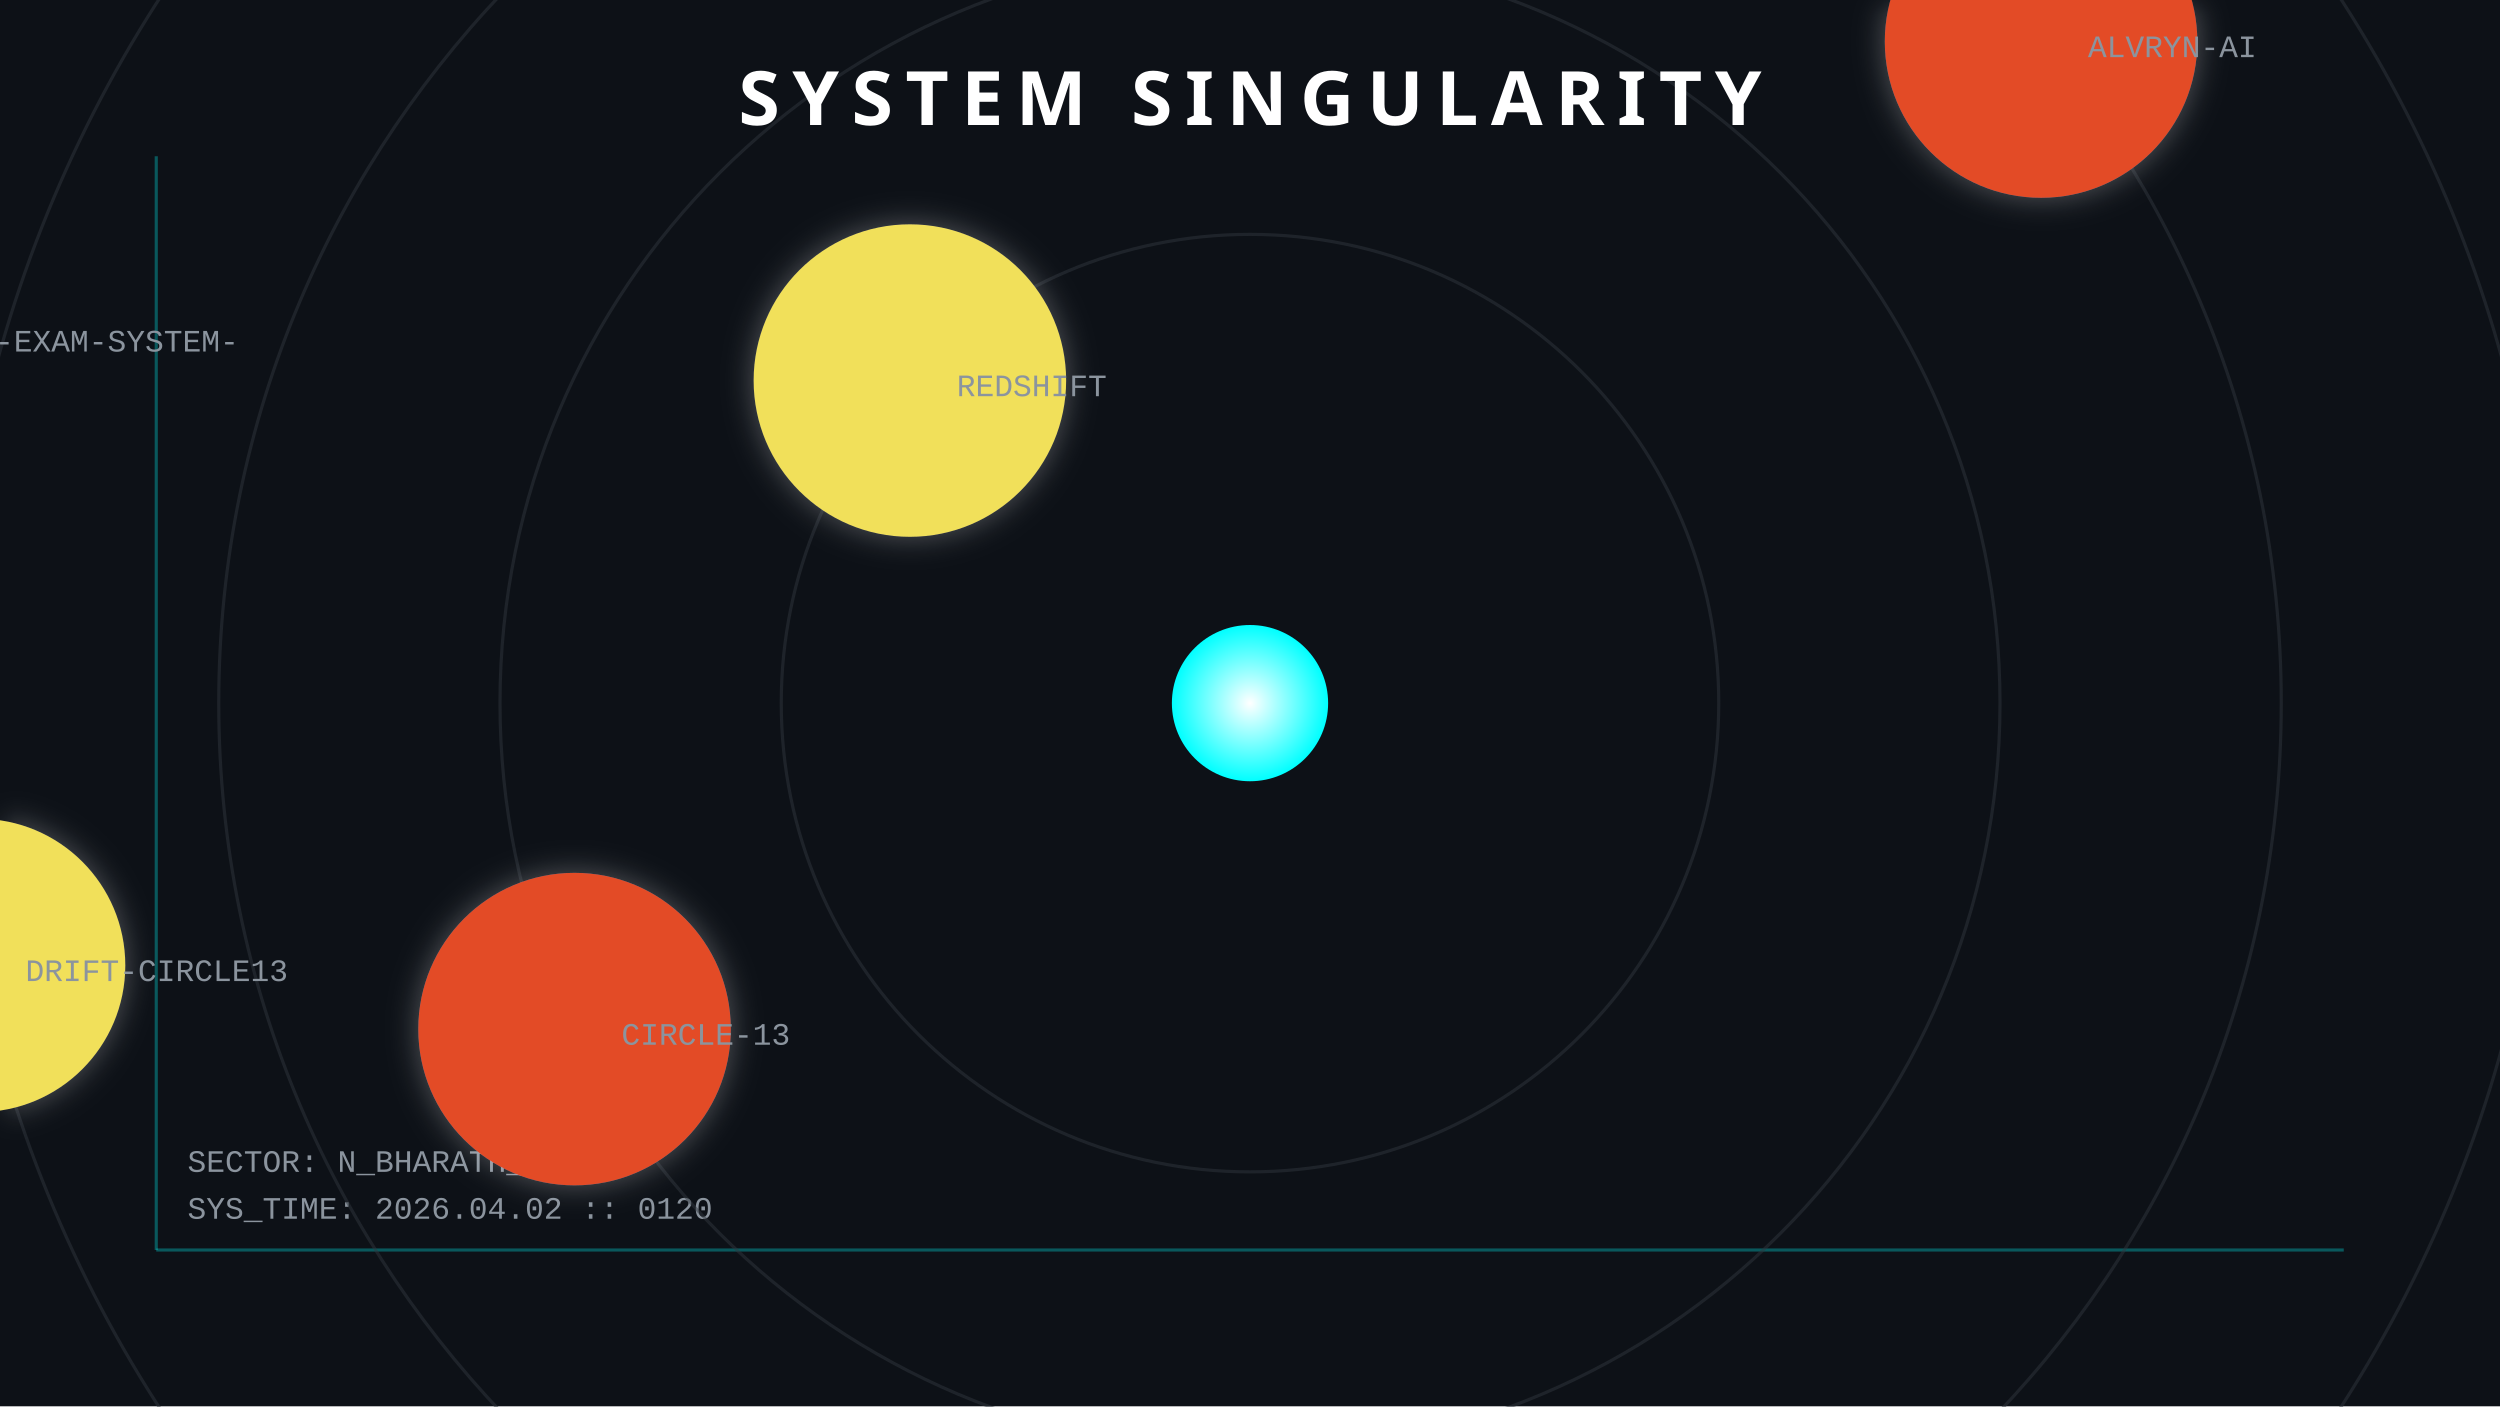
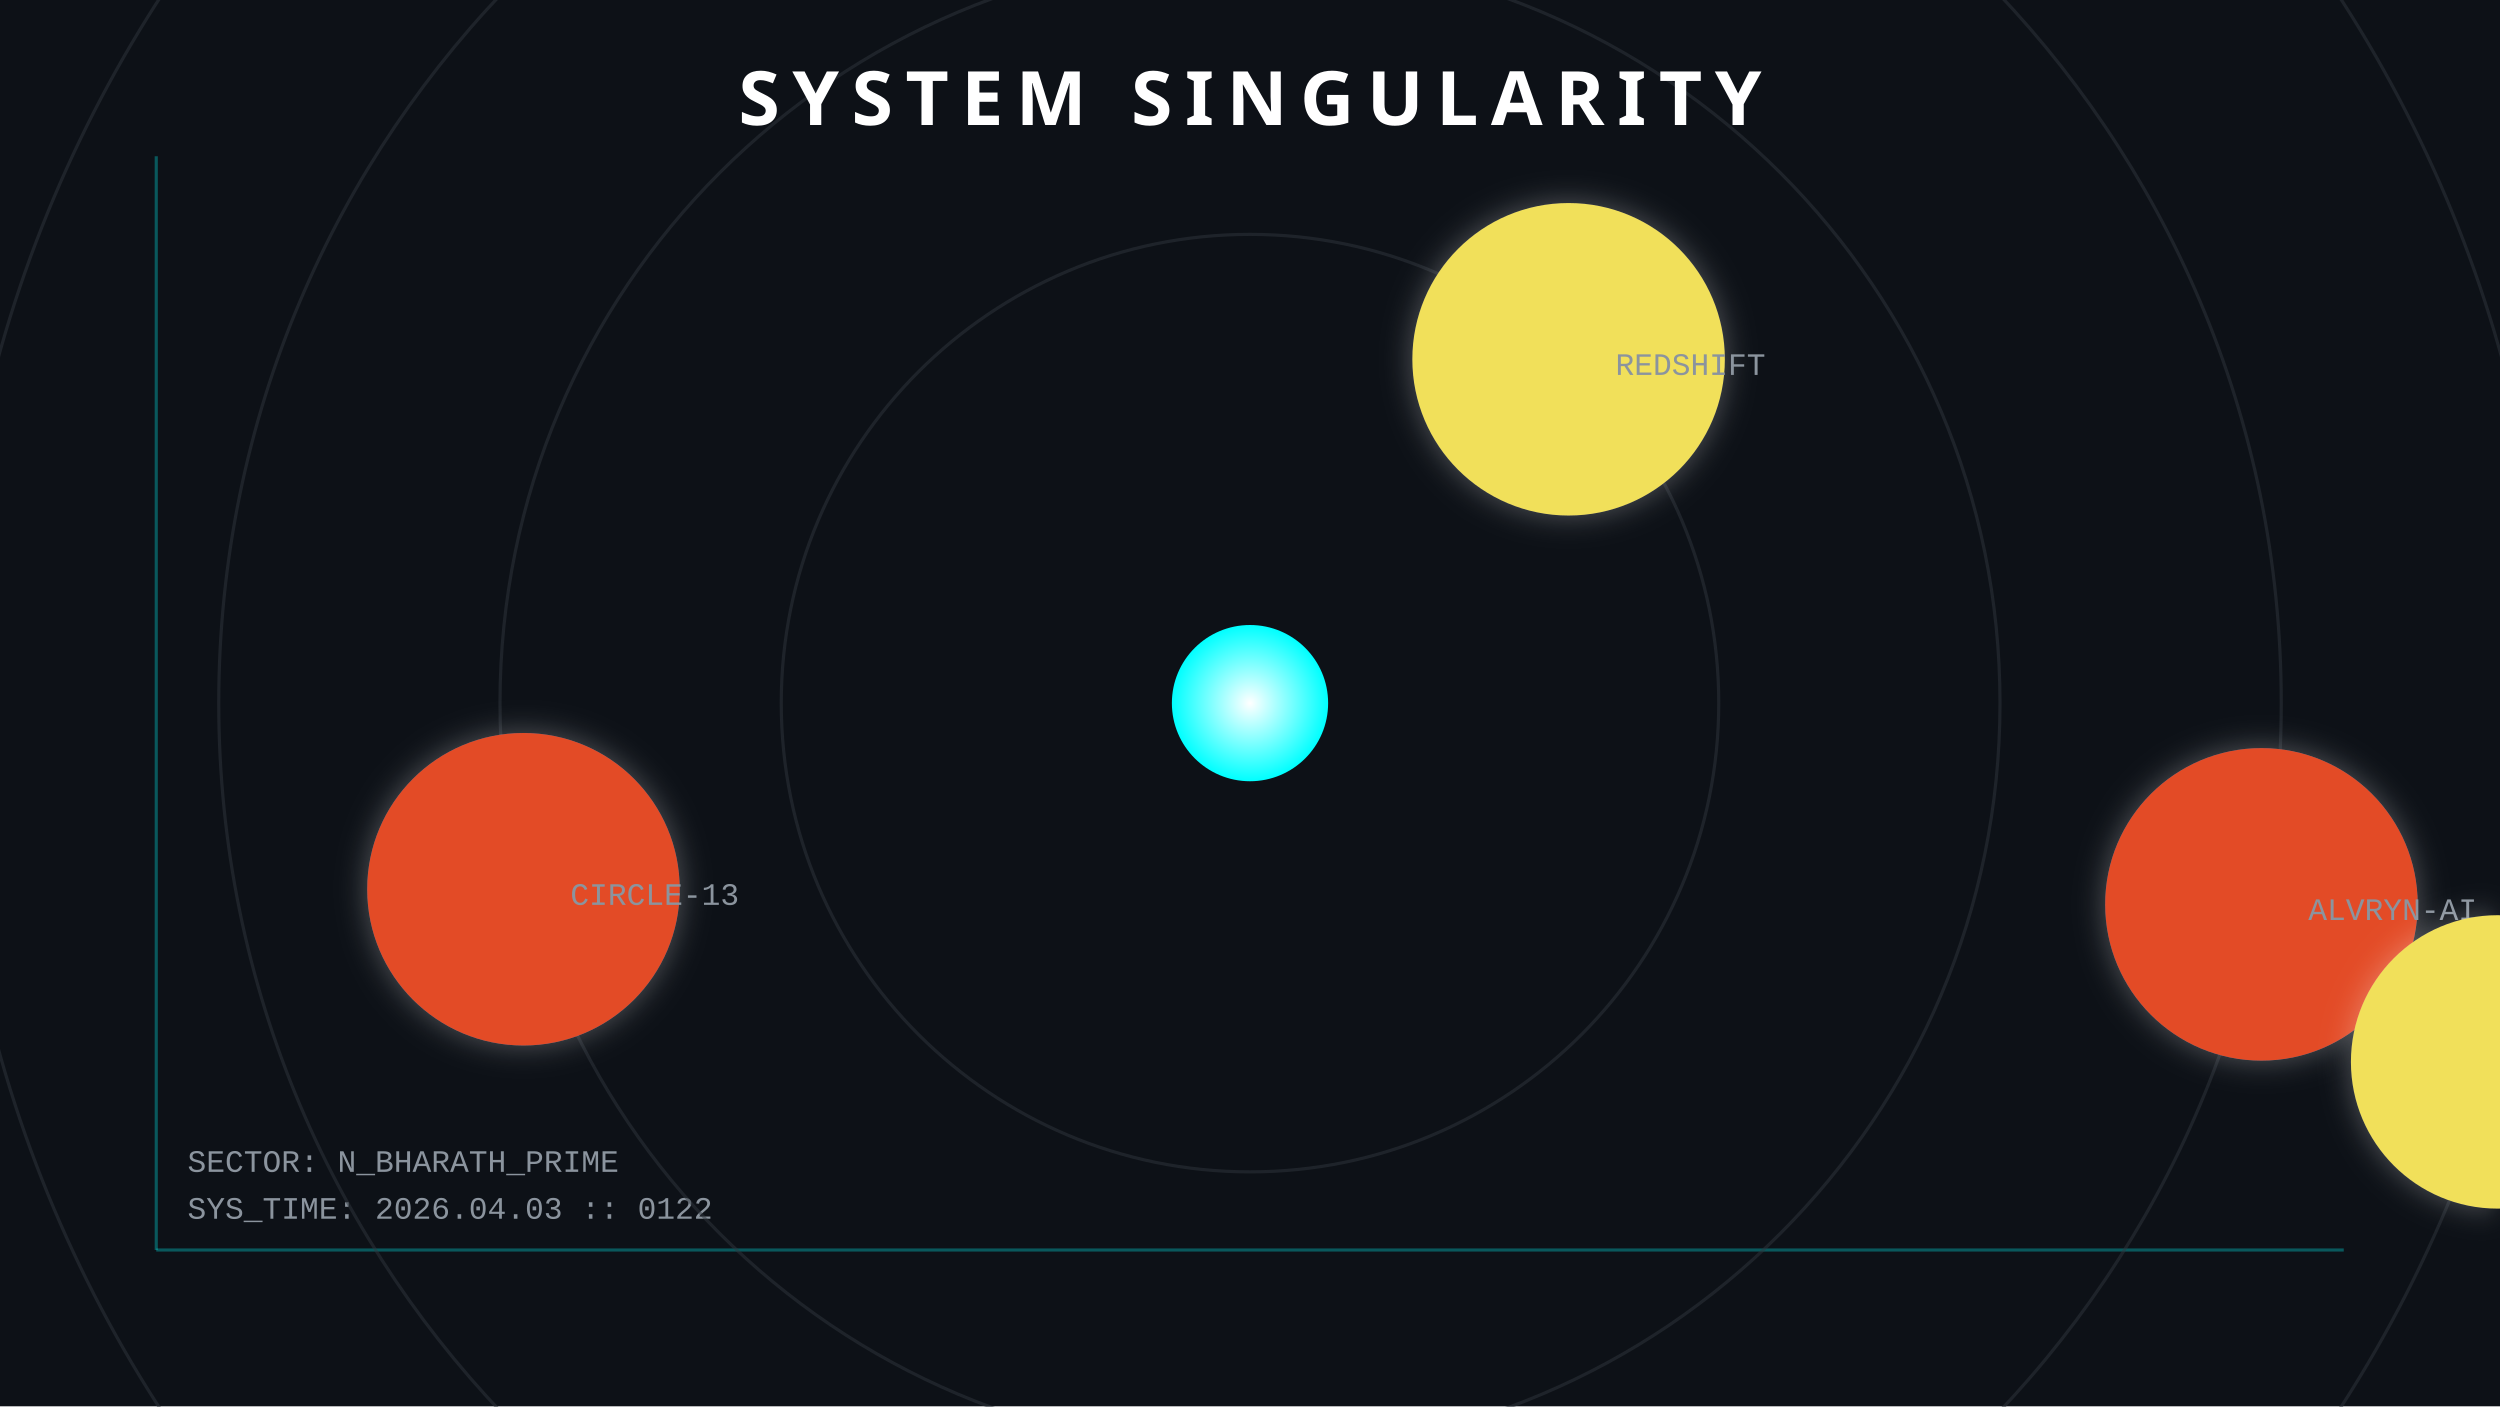
<svg xmlns="http://www.w3.org/2000/svg" width="800" height="450">
  <style>
        .orbit { fill: none; stroke: #30363d; stroke-width: 1; opacity: 0.5; }
        .planet { filter: drop-shadow(0 0 5px rgba(255,255,255,0.3)); }
        .text { font-family: 'Courier New', monospace; fill: #8b949e; font-size: 10px; }
        .title { font-family: sans-serif; fill: white; font-weight: bold; font-size: 24px; letter-spacing: 4px; }
        .hud-line { stroke: #00ffff; stroke-width: 1; opacity: 0.3; }
        
        /* ANIMATIONS */
        @keyframes pulse { 0% { r: 25; opacity: 0.8; } 50% { r: 30; opacity: 0.4; } 100% { r: 25; opacity: 0.8; } }
        .sun { animation: pulse 4s infinite; }
    </style>
  <rect width="100%" height="100%" fill="#0d1117" />
  <line x1="50" y1="50" x2="50" y2="400" class="hud-line" />
  <line x1="50" y1="400" x2="750" y2="400" class="hud-line" />
-   <text x="60" y="390" class="text">SYS_TIME: 2026.04.02 :: 0120</text>
+   <text x="60" y="390" class="text">SYS_TIME: 2026.04.03 :: 0122</text>
  <text x="60" y="375" class="text">SECTOR: N_BHARATH_PRIME</text>
  <circle cx="400" cy="225" r="25" fill="url(#grad1)" class="sun" />
  <defs>
    <radialGradient id="grad1" cx="50%" cy="50%" r="50%" fx="50%" fy="50%">
      <stop offset="0%" style="stop-color:white;stop-opacity:1" />
      <stop offset="100%" style="stop-color:#00ffff;stop-opacity:1" />
    </radialGradient>
  </defs>
  <circle cx="400" cy="225" r="150.0" class="orbit" />
-   <circle cx="291.162" cy="121.781" r="50" fill="#f1e05a" class="planet" />
-   <text x="306.162" y="126.781" class="text" fill="white">REDSHIFT</text>
+   <circle cx="501.951" cy="114.972" r="50" fill="#f1e05a" class="planet" />
+   <text x="516.951" y="119.972" class="text" fill="white">REDSHIFT</text>
  <circle cx="400" cy="225" r="240.0" class="orbit" />
-   <circle cx="183.855" cy="329.313" r="50" fill="#e34c26" class="planet" />
-   <text x="198.855" y="334.313" class="text" fill="white">CIRCLE-13</text>
+   <circle cx="167.508" cy="284.559" r="50" fill="#e34c26" class="planet" />
+   <text x="182.508" y="289.559" class="text" fill="white">CIRCLE-13</text>
  <circle cx="400" cy="225" r="330.0" class="orbit" />
-   <circle cx="653.14" cy="13.292" r="50" fill="#e34c26" class="planet" />
-   <text x="668.14" y="18.292" class="text" fill="white">ALVRYN-AI</text>
+   <circle cx="723.656" cy="289.397" r="50" fill="#e34c26" class="planet" />
+   <text x="738.656" y="294.397" class="text" fill="white">ALVRYN-AI</text>
  <circle cx="400" cy="225" r="415.422" class="orbit" />
-   <circle cx="-6.853" cy="308.939" r="46.948" fill="#f1e05a" class="planet" />
-   <text x="8.147" y="313.939" class="text" fill="white">DRIFT-CIRCLE13</text>
+   <circle cx="799.242" cy="339.81" r="46.948" fill="#f1e05a" class="planet" />
+   <text x="814.242" y="344.81" class="text" fill="white">DRIFT-CIRCLE13</text>
  <circle cx="400" cy="225" r="461.81" class="orbit" />
-   <circle cx="-46.609" cy="107.491" r="20.925" fill="#2b7489" class="planet" />
-   <text x="-31.609" y="112.491" class="text" fill="white">DSATM-EXAM-SYSTEM-</text>
-   <circle cx="400" cy="225" r="504.897" class="orbit" />
-   <circle cx="889.156" cy="350.09" r="18.725" fill="#8b949e" class="planet" />
-   <text x="904.156" y="355.09" class="text" fill="white">NBHARATH1306</text>
-   <circle cx="400" cy="225" r="547.13" class="orbit" />
-   <circle cx="530.779" cy="-306.27" r="18.155" fill="#e34c26" class="planet" />
-   <text x="545.779" y="-301.27" class="text" fill="white">WEBSITE-EQUDATOR-TRADING-PLATFORM</text>
-   <circle cx="400" cy="225" r="577.962" class="orbit" />
-   <circle cx="-155.096" cy="64.04" r="10.555" fill="#8b949e" class="planet" />
-   <text x="-140.096" y="69.04" class="text" fill="white">FLASK</text>
-   <circle cx="400" cy="225" r="608.235" class="orbit" />
-   <circle cx="373.553" cy="832.66" r="10.182" fill="#8b949e" class="planet" />
-   <text x="388.553" y="837.66" class="text" fill="white">HCF-INTERNSHIP</text>
-   <circle cx="400" cy="225" r="637.104" class="orbit" />
-   <circle cx="1007.227" cy="417.812" r="9.246" fill="#8b949e" class="planet" />
+   <circle cx="105.677" cy="580.868" r="20.925" fill="#2b7489" class="planet" />
+   <text x="120.677" y="585.868" class="text" fill="white">DSATM-EXAM-SYSTEM-</text>
+   <circle cx="400" cy="225" r="504.853" class="orbit" />
+   <circle cx="786.939" cy="-99.277" r="18.696" fill="#8b949e" class="planet" />
+   <text x="801.939" y="-94.277" class="text" fill="white">NBHARATH1306</text>
+   <circle cx="400" cy="225" r="547.086" class="orbit" />
+   <circle cx="899.099" cy="449.061" r="18.155" fill="#e34c26" class="planet" />
+   <text x="914.099" y="454.061" class="text" fill="white">WEBSITE-EQUDATOR-TRADING-PLATFORM</text>
+   <circle cx="400" cy="225" r="577.918" class="orbit" />
+   <circle cx="-177.915" cy="226.886" r="10.555" fill="#8b949e" class="planet" />
+   <text x="-162.915" y="231.886" class="text" fill="white">FLASK</text>
+   <circle cx="400" cy="225" r="608.192" class="orbit" />
+   <circle cx="-11.419" cy="-222.919" r="10.182" fill="#8b949e" class="planet" />
+   <text x="3.581" y="-217.919" class="text" fill="white">HCF-INTERNSHIP</text>
+   <circle cx="400" cy="225" r="637.061" class="orbit" />
+   <circle cx="936.342" cy="-118.778" r="9.246" fill="#8b949e" class="planet" />
  <text x="400" y="40" text-anchor="middle" class="title">SYSTEM SINGULARITY</text>
</svg>
